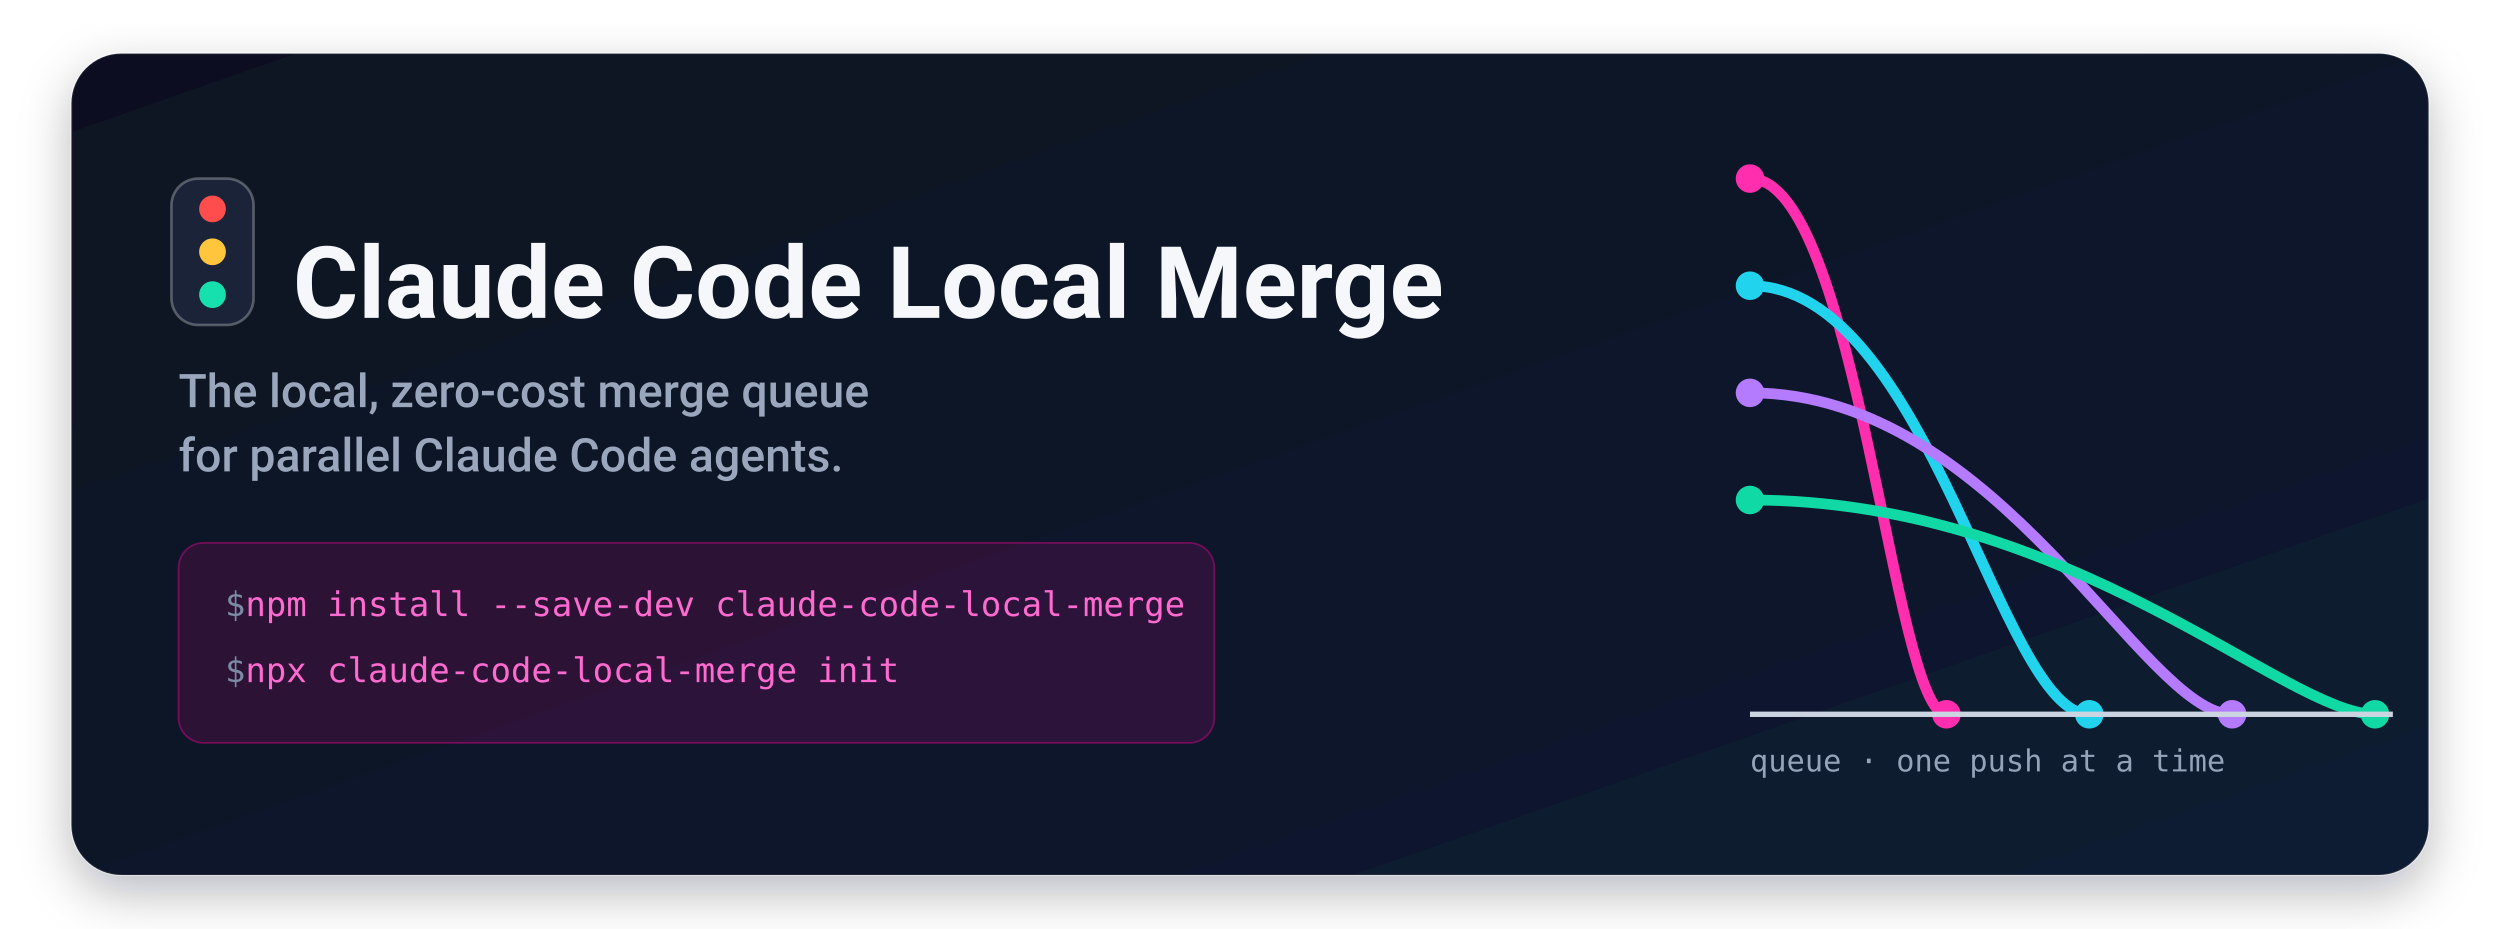
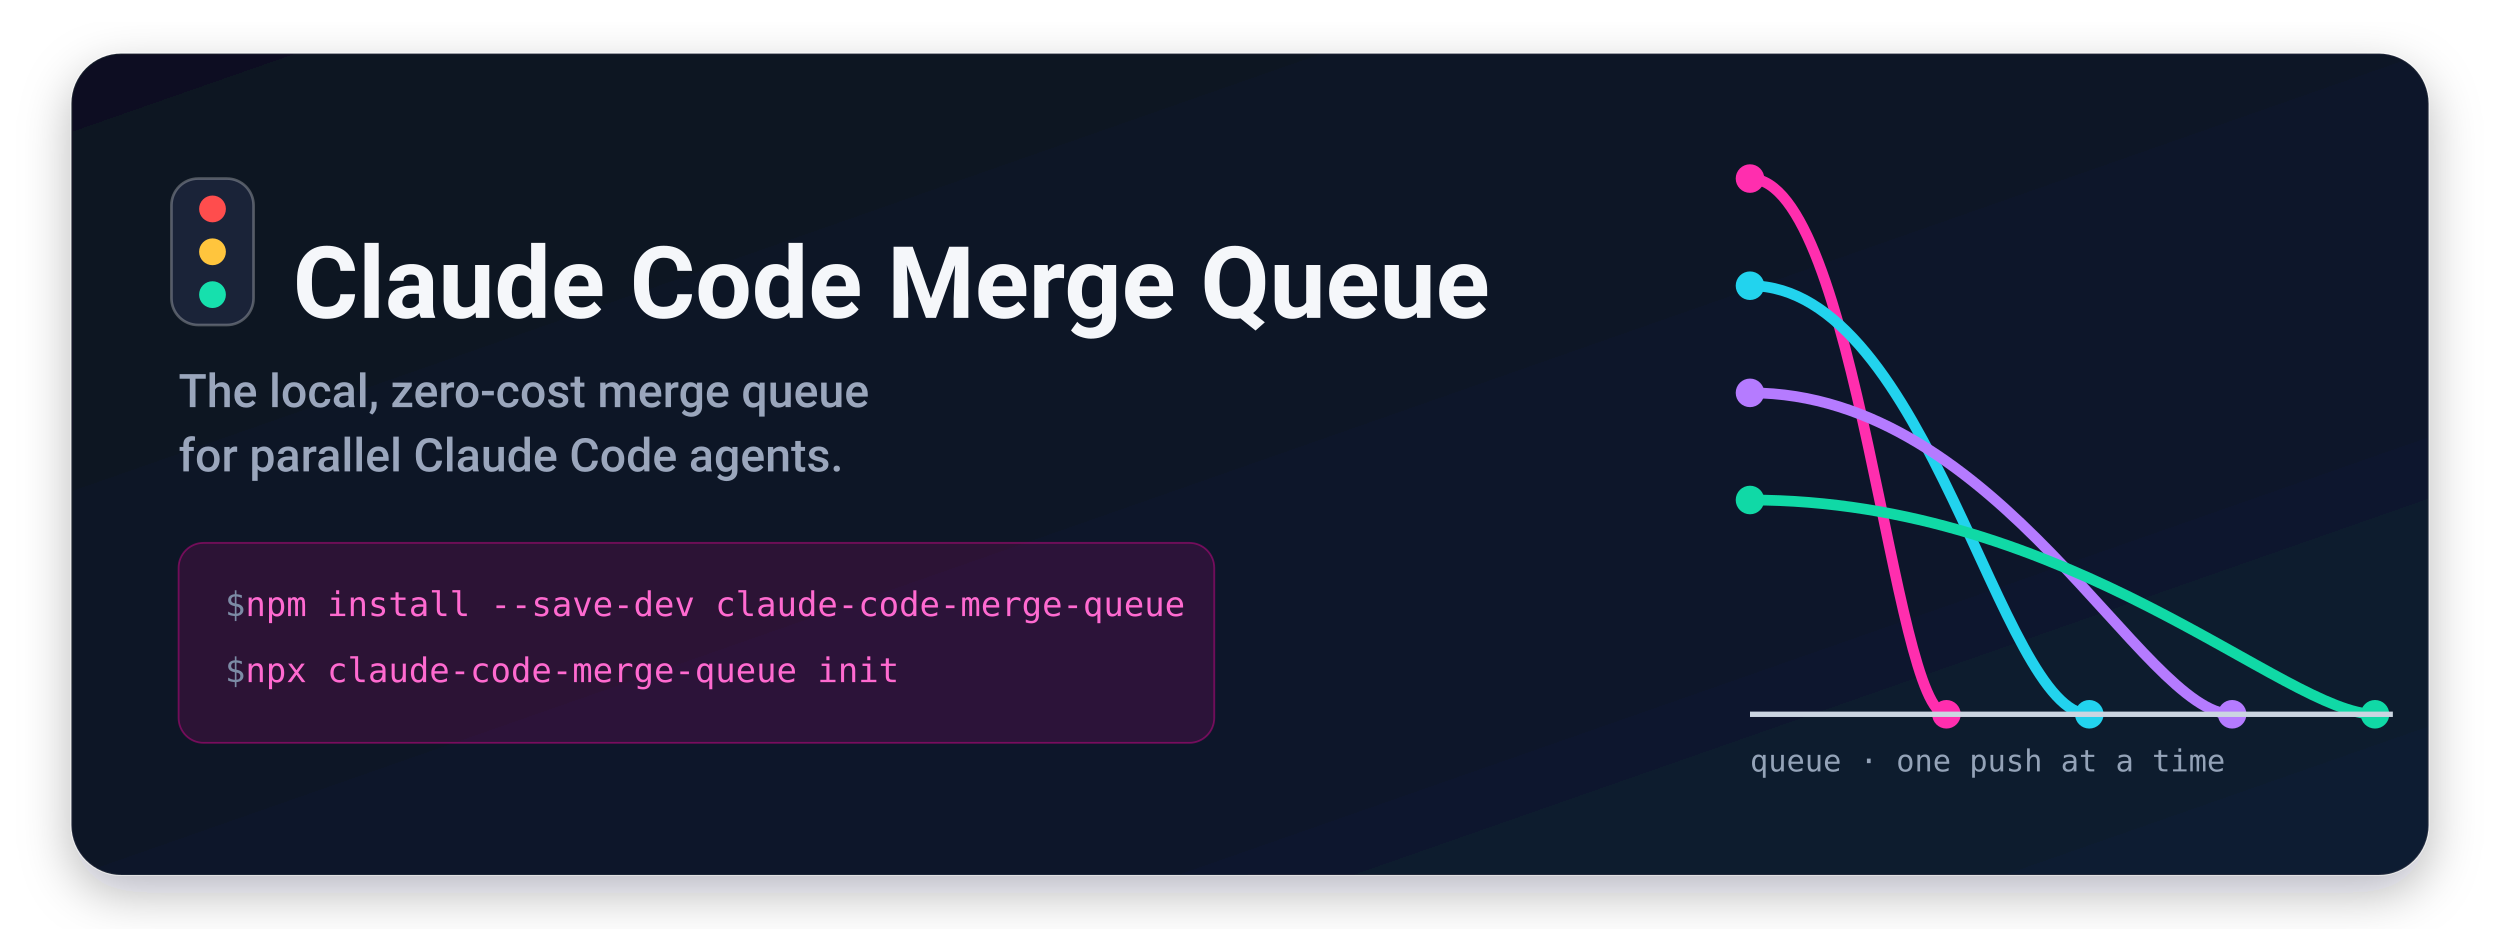
- <svg xmlns="http://www.w3.org/2000/svg" width="1400" height="520" viewBox="0 0 1400 520" fill="none" role="img" aria-label="Claude Code Local Merge — the local, zero-cost merge queue for parallel Claude Code agents">
+ <svg xmlns="http://www.w3.org/2000/svg" width="1400" height="520" viewBox="0 0 1400 520" fill="none" role="img" aria-label="Claude Code Merge Queue — the local, zero-cost merge queue for parallel Claude Code agents">
  <defs>
    <linearGradient id="cardBg" x1="0" y1="0" x2="1" y2="1">
      <stop offset="0" stop-color="#0B1120" />
      <stop offset="1" stop-color="#111C31" />
    </linearGradient>
    <filter id="cardShadow" x="-4%" y="-6%" width="108%" height="118%">
      <feDropShadow dx="0" dy="10" stdDeviation="14" flood-color="#0B1120" flood-opacity="0.28" />
    </filter>
  </defs>
  <rect x="40" y="30" width="1320" height="460" rx="28" fill="url(#cardBg)" stroke="rgba(255,255,255,0.08)" filter="url(#cardShadow)" />
  <rect x="96" y="100" width="46" height="82" rx="15" fill="#1A2338" stroke="rgba(255,255,255,0.28)" stroke-width="1.5" />
  <circle cx="119" cy="117" r="7.5" fill="#FF4D4D" />
  <circle cx="119" cy="141" r="7.5" fill="#FFC53D" />
  <circle cx="119" cy="165" r="7.5" fill="#16E0AD" />
-   <text x="164" y="178" font-family="'DM Sans', system-ui, -apple-system, 'Segoe UI', Roboto, sans-serif" font-weight="700" font-size="56" fill="#F5F7FA">Claude Code Local Merge</text>
+   <text x="164" y="178" font-family="'DM Sans', system-ui, -apple-system, 'Segoe UI', Roboto, sans-serif" font-weight="700" font-size="56" fill="#F5F7FA">Claude Code Merge Queue</text>
  <text x="100" y="228" font-family="'DM Sans', system-ui, -apple-system, 'Segoe UI', Roboto, sans-serif" font-weight="500" font-size="26" fill="#9AA6BC">The local, zero-cost merge queue</text>
  <text x="100" y="264" font-family="'DM Sans', system-ui, -apple-system, 'Segoe UI', Roboto, sans-serif" font-weight="500" font-size="26" fill="#9AA6BC">for parallel Claude Code agents.</text>
  <rect x="100" y="304" width="580" height="112" rx="14" fill="rgba(255,0,160,0.13)" stroke="rgba(255,0,160,0.38)" />
  <text x="126" y="345" font-family="'JetBrains Mono', ui-monospace, SFMono-Regular, Menlo, monospace" font-weight="500" font-size="19" fill="#FF6AD0">
-     <tspan fill="#7C8BA5">$ </tspan>npm install --save-dev claude-code-local-merge</text>
+     <tspan fill="#7C8BA5">$ </tspan>npm install --save-dev claude-code-merge-queue</text>
  <text x="126" y="382" font-family="'JetBrains Mono', ui-monospace, SFMono-Regular, Menlo, monospace" font-weight="500" font-size="19" fill="#FF6AD0">
-     <tspan fill="#7C8BA5">$ </tspan>npx claude-code-local-merge init</text>
+     <tspan fill="#7C8BA5">$ </tspan>npx claude-code-merge-queue init</text>
  <g stroke-linecap="round">
    <path d="M980 100 C 1040 100, 1060 400, 1090 400" stroke="#FF2EAE" stroke-width="6" />
    <path d="M980 160 C 1080 160, 1120 400, 1170 400" stroke="#22D3EE" stroke-width="6" />
    <path d="M980 220 C 1120 220, 1200 400, 1250 400" stroke="#B57BFF" stroke-width="6" />
    <path d="M980 280 C 1160 280, 1280 400, 1330 400" stroke="#10D9A6" stroke-width="6" />
  </g>
  <circle cx="980" cy="100" r="8" fill="#FF2EAE" />
  <circle cx="980" cy="160" r="8" fill="#22D3EE" />
  <circle cx="980" cy="220" r="8" fill="#B57BFF" />
  <circle cx="980" cy="280" r="8" fill="#10D9A6" />
  <circle cx="1090" cy="400" r="8" fill="#FF2EAE" />
  <circle cx="1170" cy="400" r="8" fill="#22D3EE" />
  <circle cx="1250" cy="400" r="8" fill="#B57BFF" />
  <circle cx="1330" cy="400" r="8" fill="#10D9A6" />
  <line x1="980" y1="400" x2="1340" y2="400" stroke="#CBD5E1" stroke-width="3" />
  <text x="980" y="432" font-family="'JetBrains Mono', ui-monospace, SFMono-Regular, Menlo, monospace" font-weight="500" font-size="17" fill="#94A3B8">queue · one push at a time</text>
</svg>
